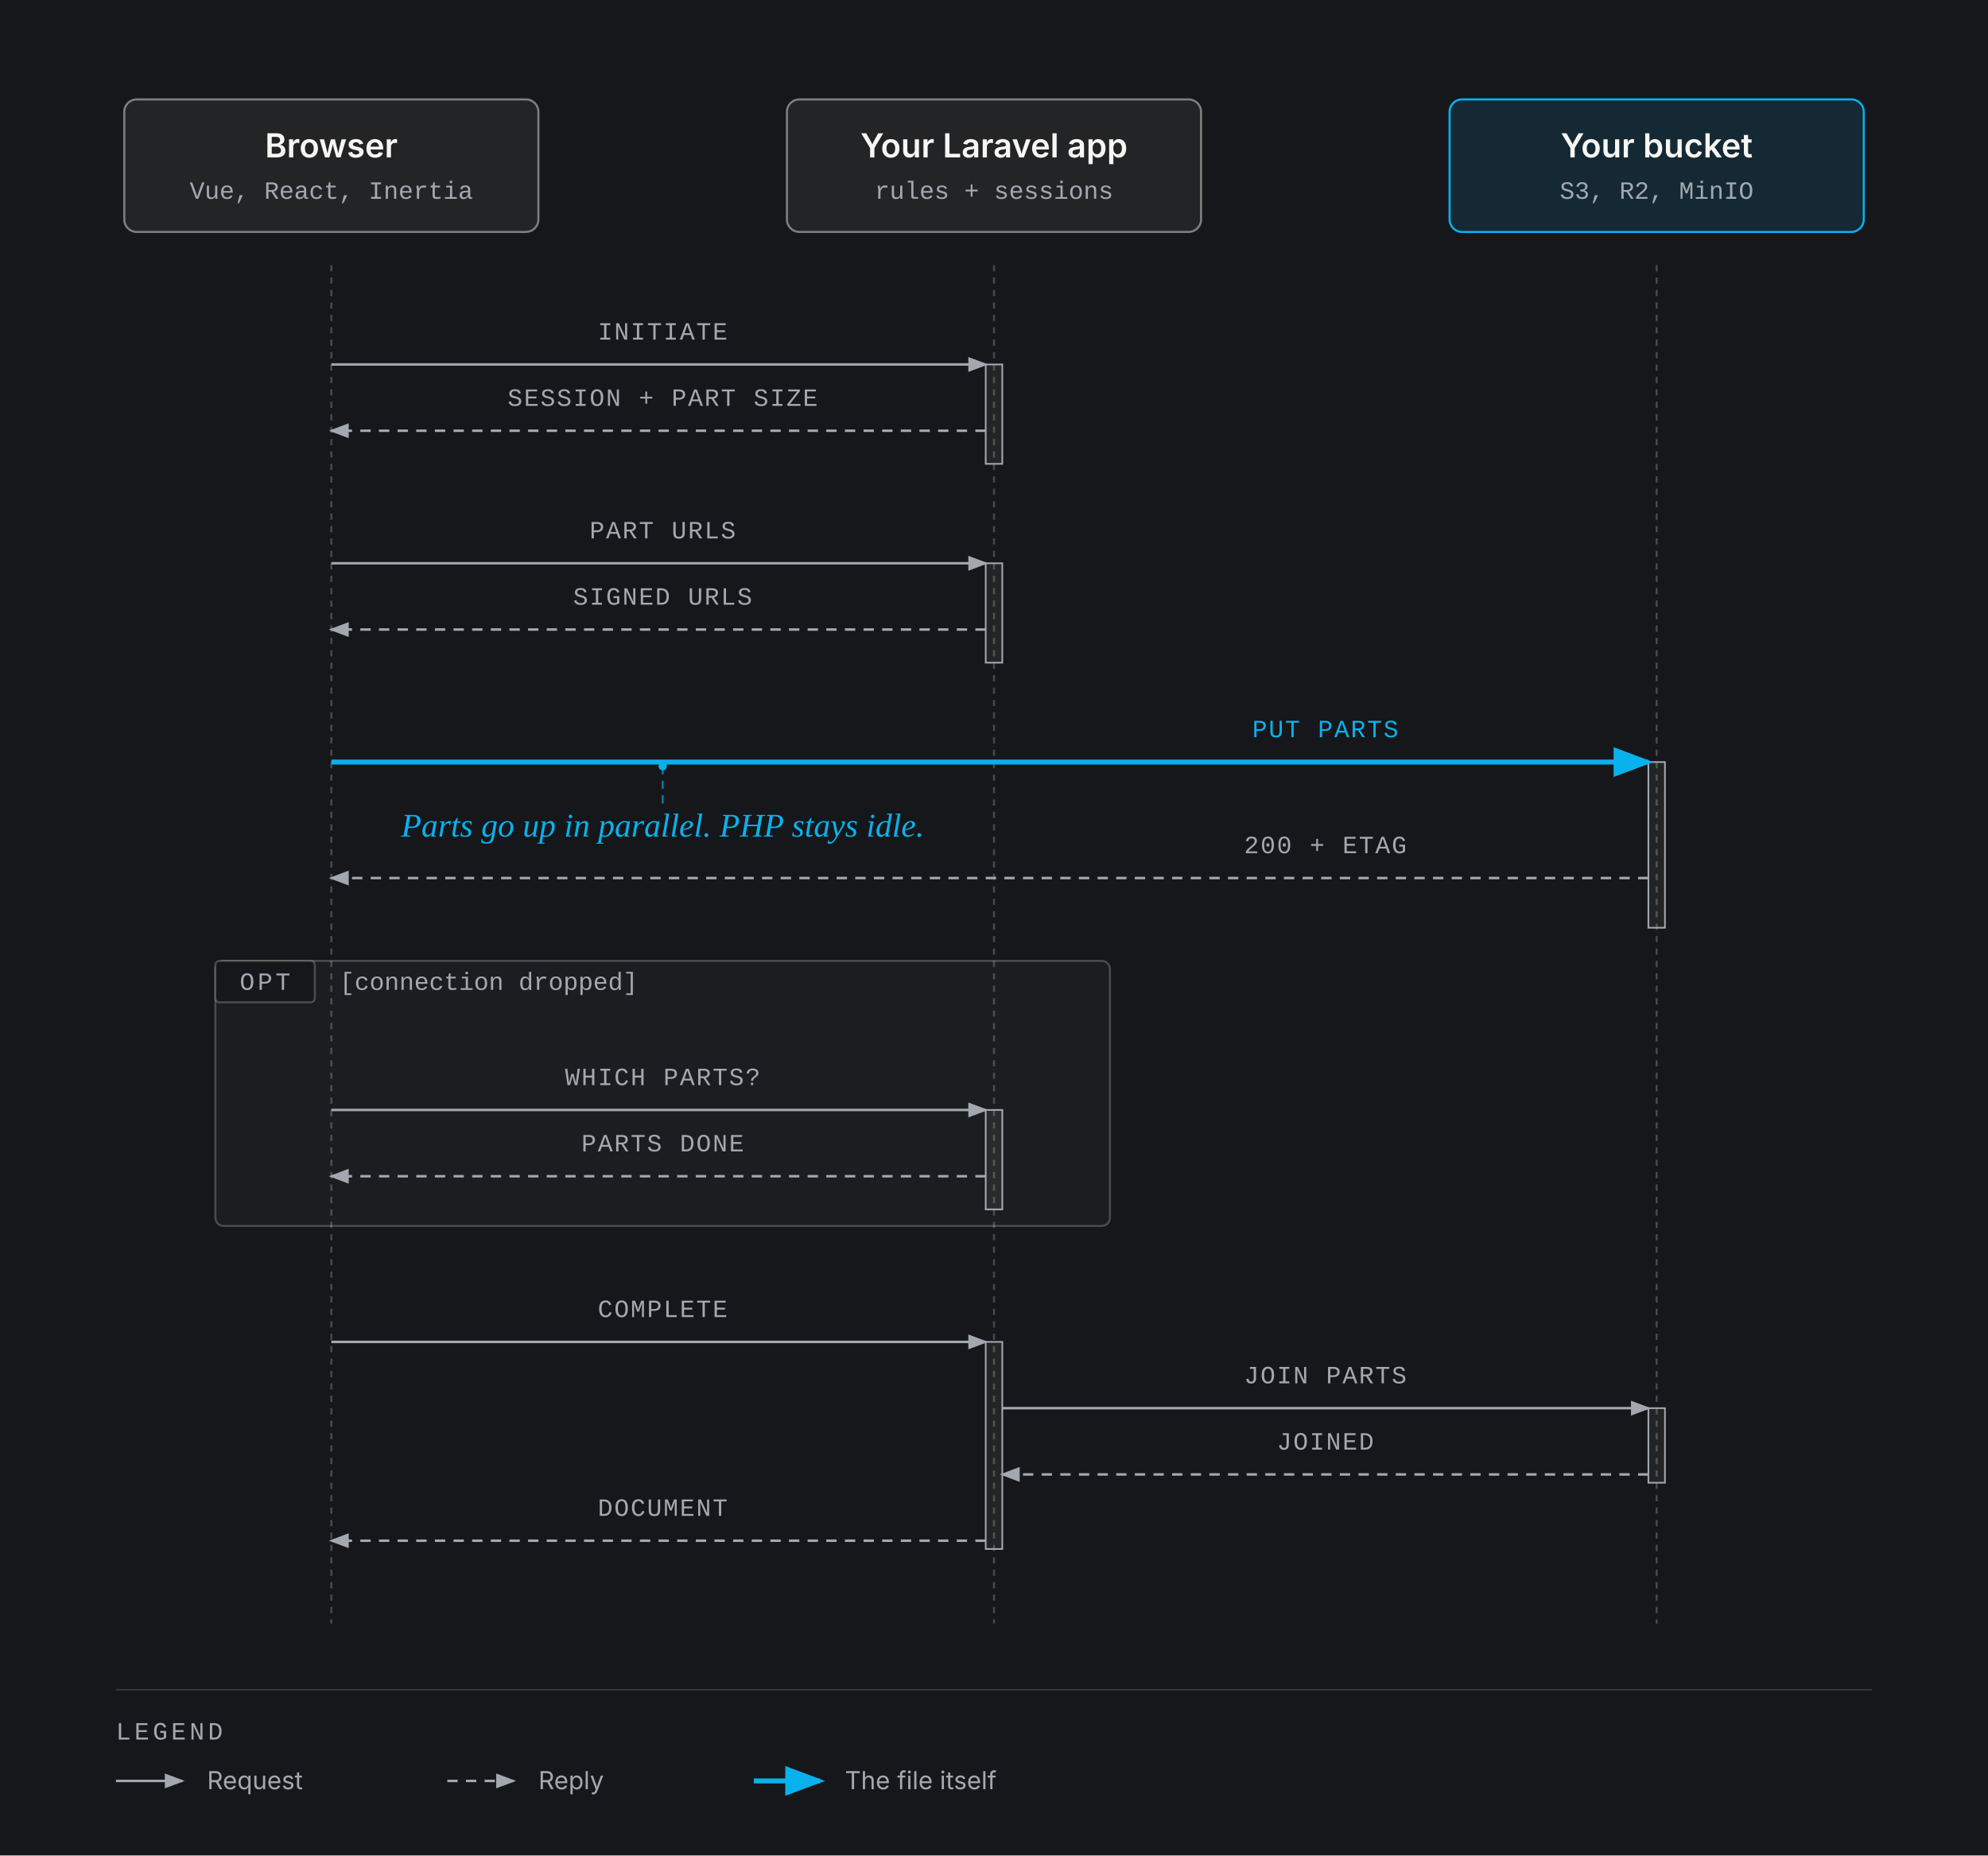
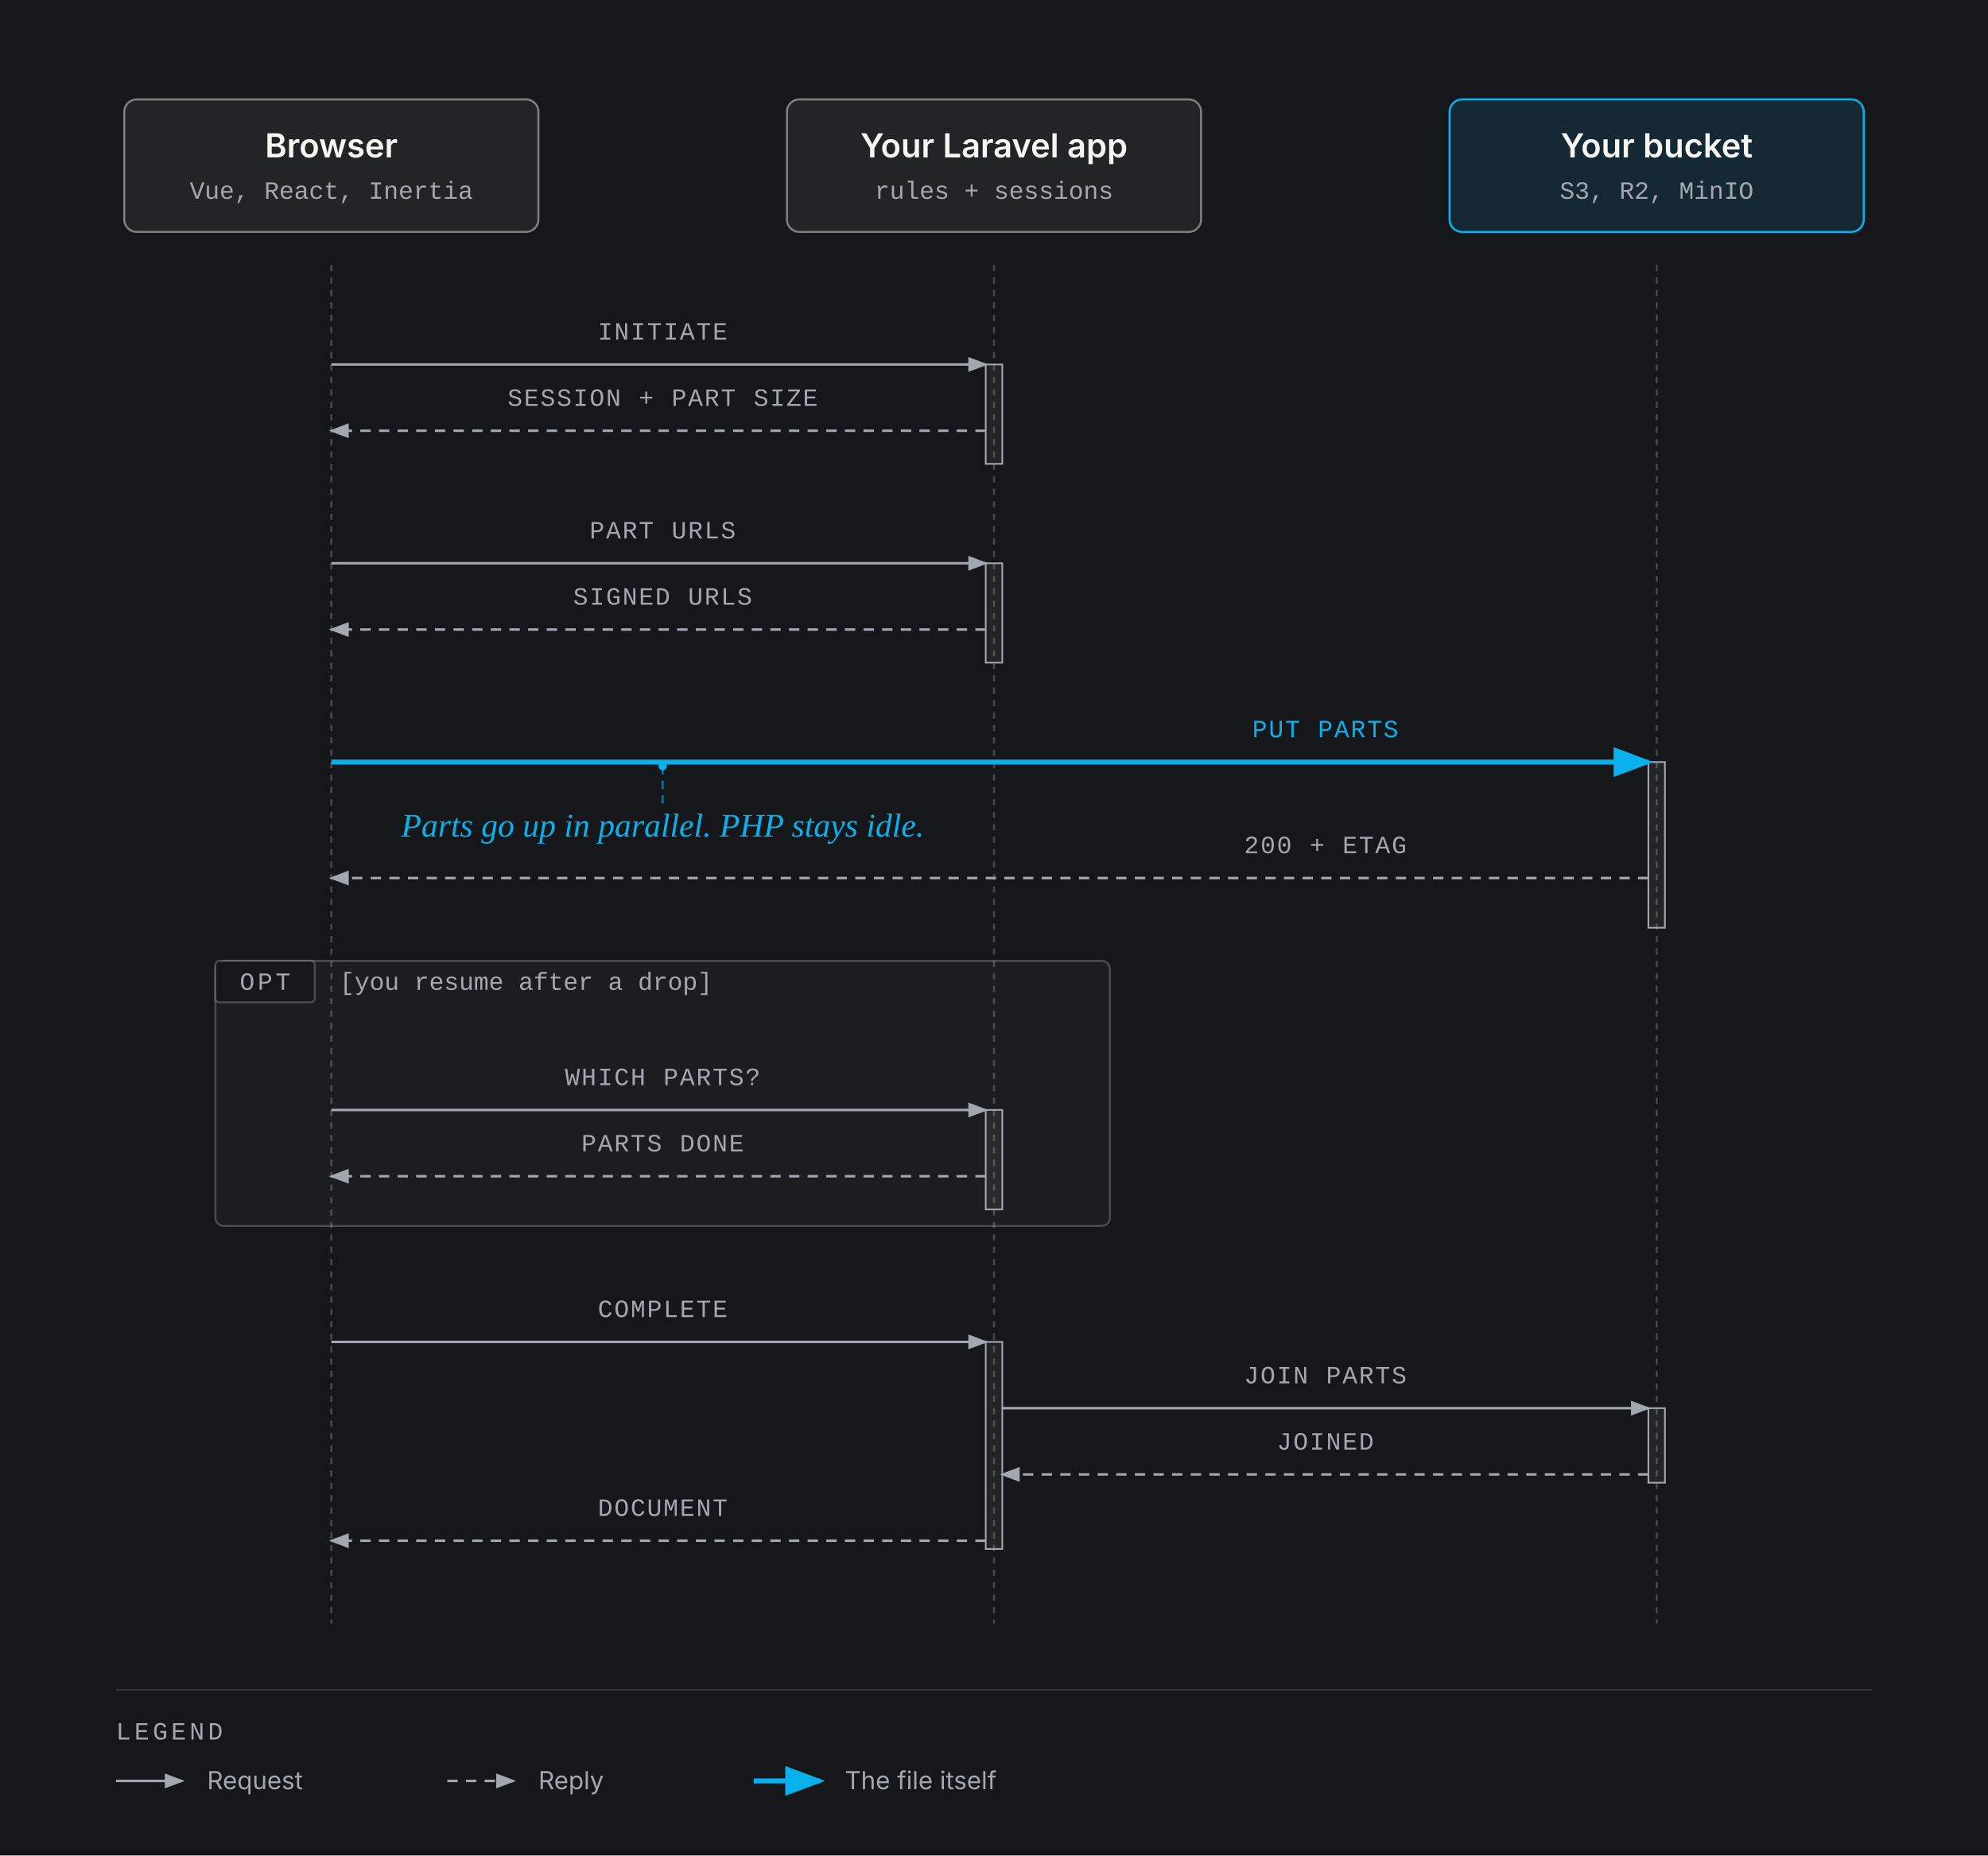
<svg xmlns="http://www.w3.org/2000/svg" viewBox="0 0 960 896" width="960" height="896" role="img" aria-labelledby="multipart-resume-title multipart-resume-desc">
  <defs>
    <marker id="multipart-resume-arrow" markerWidth="8" markerHeight="6" refX="7" refY="3" orient="auto">
      <polygon points="0 0, 8 3, 0 6" fill="#A3A8B0" />
    </marker>
    <marker id="multipart-resume-arrow-accent" markerWidth="8" markerHeight="6" refX="7" refY="3" orient="auto">
      <polygon points="0 0, 8 3, 0 6" fill="#09B1EC" />
    </marker>
  </defs>
  <rect width="960" height="896" fill="#16171A" />
  <line x1="160" y1="128" x2="160" y2="784" stroke="rgba(247,246,243,0.22)" stroke-width="1" stroke-dasharray="3,3" />
  <line x1="480" y1="128" x2="480" y2="784" stroke="rgba(247,246,243,0.22)" stroke-width="1" stroke-dasharray="3,3" />
  <line x1="800" y1="128" x2="800" y2="784" stroke="rgba(247,246,243,0.22)" stroke-width="1" stroke-dasharray="3,3" />
  <rect x="476" y="176" width="8" height="48" fill="rgba(247,246,243,0.06)" stroke="#A3A8B0" stroke-width="0.8" />
  <rect x="476" y="272" width="8" height="48" fill="rgba(247,246,243,0.06)" stroke="#A3A8B0" stroke-width="0.8" />
  <rect x="796" y="368" width="8" height="80" fill="rgba(247,246,243,0.06)" stroke="#A3A8B0" stroke-width="0.8" />
  <rect x="476" y="536" width="8" height="48" fill="rgba(247,246,243,0.06)" stroke="#A3A8B0" stroke-width="0.8" />
  <rect x="476" y="648" width="8" height="100" fill="rgba(247,246,243,0.06)" stroke="#A3A8B0" stroke-width="0.8" />
  <rect x="796" y="680" width="8" height="36" fill="rgba(247,246,243,0.06)" stroke="#A3A8B0" stroke-width="0.8" />
  <line x1="160" y1="176" x2="476" y2="176" stroke="#A3A8B0" stroke-width="1.2" marker-end="url(#multipart-resume-arrow)" />
  <line x1="476" y1="208" x2="160" y2="208" stroke="#A3A8B0" stroke-width="1.2" stroke-dasharray="5,4" marker-end="url(#multipart-resume-arrow)" />
  <line x1="160" y1="272" x2="476" y2="272" stroke="#A3A8B0" stroke-width="1.2" marker-end="url(#multipart-resume-arrow)" />
  <line x1="476" y1="304" x2="160" y2="304" stroke="#A3A8B0" stroke-width="1.2" stroke-dasharray="5,4" marker-end="url(#multipart-resume-arrow)" />
  <line x1="160" y1="368" x2="796" y2="368" stroke="#09B1EC" stroke-width="2.4" marker-end="url(#multipart-resume-arrow-accent)" />
  <line x1="796" y1="424" x2="160" y2="424" stroke="#A3A8B0" stroke-width="1.2" stroke-dasharray="5,4" marker-end="url(#multipart-resume-arrow)" />
  <rect x="104" y="464" width="432" height="128" rx="4" fill="rgba(247,246,243,0.06)" fill-opacity="0.5" stroke="rgba(247,246,243,0.22)" stroke-width="1" />
  <rect x="104" y="464" width="48" height="20" rx="2" fill="#16171A" stroke="rgba(247,246,243,0.22)" stroke-width="1" />
  <text x="128" y="478" fill="#A3A8B0" font-size="12" font-family="ui-monospace, 'SF Mono', SFMono-Regular, Menlo, Consolas, 'Liberation Mono', monospace" text-anchor="middle" letter-spacing="0.12em">OPT</text>
-   <text x="164" y="478" fill="#A3A8B0" font-size="12" font-family="ui-monospace, 'SF Mono', SFMono-Regular, Menlo, Consolas, 'Liberation Mono', monospace">[connection dropped]</text>
+   <text x="164" y="478" fill="#A3A8B0" font-size="12" font-family="ui-monospace, 'SF Mono', SFMono-Regular, Menlo, Consolas, 'Liberation Mono', monospace">[you resume after a drop]</text>
  <line x1="160" y1="536" x2="476" y2="536" stroke="#A3A8B0" stroke-width="1.2" marker-end="url(#multipart-resume-arrow)" />
  <line x1="476" y1="568" x2="160" y2="568" stroke="#A3A8B0" stroke-width="1.2" stroke-dasharray="5,4" marker-end="url(#multipart-resume-arrow)" />
  <line x1="160" y1="648" x2="476" y2="648" stroke="#A3A8B0" stroke-width="1.2" marker-end="url(#multipart-resume-arrow)" />
  <line x1="484" y1="680" x2="796" y2="680" stroke="#A3A8B0" stroke-width="1.2" marker-end="url(#multipart-resume-arrow)" />
  <line x1="796" y1="712" x2="484" y2="712" stroke="#A3A8B0" stroke-width="1.2" stroke-dasharray="5,4" marker-end="url(#multipart-resume-arrow)" />
  <line x1="476" y1="744" x2="160" y2="744" stroke="#A3A8B0" stroke-width="1.2" stroke-dasharray="5,4" marker-end="url(#multipart-resume-arrow)" />
  <rect x="280" y="152" width="80" height="16" rx="2" fill="#16171A" />
  <text x="320" y="164" fill="#A3A8B0" font-size="12" font-family="ui-monospace, 'SF Mono', SFMono-Regular, Menlo, Consolas, 'Liberation Mono', monospace" text-anchor="middle" letter-spacing="0.06em">INITIATE</text>
  <rect x="236" y="184" width="168" height="16" rx="2" fill="#16171A" />
  <text x="320" y="196" fill="#A3A8B0" font-size="12" font-family="ui-monospace, 'SF Mono', SFMono-Regular, Menlo, Consolas, 'Liberation Mono', monospace" text-anchor="middle" letter-spacing="0.06em">SESSION + PART SIZE</text>
  <rect x="276" y="248" width="88" height="16" rx="2" fill="#16171A" />
  <text x="320" y="260" fill="#A3A8B0" font-size="12" font-family="ui-monospace, 'SF Mono', SFMono-Regular, Menlo, Consolas, 'Liberation Mono', monospace" text-anchor="middle" letter-spacing="0.06em">PART URLS</text>
  <rect x="268" y="280" width="104" height="16" rx="2" fill="#16171A" />
  <text x="320" y="292" fill="#A3A8B0" font-size="12" font-family="ui-monospace, 'SF Mono', SFMono-Regular, Menlo, Consolas, 'Liberation Mono', monospace" text-anchor="middle" letter-spacing="0.06em">SIGNED URLS</text>
  <rect x="596" y="344" width="88" height="16" rx="2" fill="#16171A" />
  <text x="640" y="356" fill="#09B1EC" font-size="12" font-family="ui-monospace, 'SF Mono', SFMono-Regular, Menlo, Consolas, 'Liberation Mono', monospace" text-anchor="middle" letter-spacing="0.06em">PUT PARTS</text>
  <rect x="592" y="400" width="96" height="16" rx="2" fill="#16171A" />
  <text x="640" y="412" fill="#A3A8B0" font-size="12" font-family="ui-monospace, 'SF Mono', SFMono-Regular, Menlo, Consolas, 'Liberation Mono', monospace" text-anchor="middle" letter-spacing="0.06em">200 + ETAG</text>
  <rect x="264" y="512" width="112" height="16" rx="2" fill="#1C1D20" />
  <text x="320" y="524" fill="#A3A8B0" font-size="12" font-family="ui-monospace, 'SF Mono', SFMono-Regular, Menlo, Consolas, 'Liberation Mono', monospace" text-anchor="middle" letter-spacing="0.06em">WHICH PARTS?</text>
  <rect x="272" y="544" width="96" height="16" rx="2" fill="#1C1D20" />
  <text x="320" y="556" fill="#A3A8B0" font-size="12" font-family="ui-monospace, 'SF Mono', SFMono-Regular, Menlo, Consolas, 'Liberation Mono', monospace" text-anchor="middle" letter-spacing="0.06em">PARTS DONE</text>
  <rect x="280" y="624" width="80" height="16" rx="2" fill="#16171A" />
  <text x="320" y="636" fill="#A3A8B0" font-size="12" font-family="ui-monospace, 'SF Mono', SFMono-Regular, Menlo, Consolas, 'Liberation Mono', monospace" text-anchor="middle" letter-spacing="0.06em">COMPLETE</text>
  <rect x="592" y="656" width="96" height="16" rx="2" fill="#16171A" />
  <text x="640" y="668" fill="#A3A8B0" font-size="12" font-family="ui-monospace, 'SF Mono', SFMono-Regular, Menlo, Consolas, 'Liberation Mono', monospace" text-anchor="middle" letter-spacing="0.06em">JOIN PARTS</text>
  <rect x="608" y="688" width="64" height="16" rx="2" fill="#16171A" />
  <text x="640" y="700" fill="#A3A8B0" font-size="12" font-family="ui-monospace, 'SF Mono', SFMono-Regular, Menlo, Consolas, 'Liberation Mono', monospace" text-anchor="middle" letter-spacing="0.06em">JOINED</text>
  <rect x="280" y="720" width="80" height="16" rx="2" fill="#16171A" />
  <text x="320" y="732" fill="#A3A8B0" font-size="12" font-family="ui-monospace, 'SF Mono', SFMono-Regular, Menlo, Consolas, 'Liberation Mono', monospace" text-anchor="middle" letter-spacing="0.06em">DOCUMENT</text>
  <path d="M 320 388 L 320 370" fill="none" stroke="#09B1EC" stroke-opacity="0.6" stroke-width="1" stroke-dasharray="4,3" />
  <circle cx="320" cy="370" r="2" fill="#09B1EC" />
  <text x="320" y="404" fill="#09B1EC" font-size="16" font-style="italic" font-family="'Instrument Serif', Georgia, 'Times New Roman', serif" text-anchor="middle">Parts go up in parallel. PHP stays idle.</text>
  <rect x="60" y="48" width="200" height="64" rx="6" fill="#16171A" />
  <rect x="60" y="48" width="200" height="64" rx="6" fill="rgba(247,246,243,0.06)" stroke="rgba(247,246,243,0.45)" stroke-width="1" />
  <text x="160" y="76" fill="#F7F6F3" font-size="16" font-weight="600" font-family="Inter, ui-sans-serif, system-ui, -apple-system, 'Segoe UI', Roboto, Helvetica, Arial, sans-serif" text-anchor="middle">Browser</text>
  <text x="160" y="96" fill="#A3A8B0" font-size="12" font-family="ui-monospace, 'SF Mono', SFMono-Regular, Menlo, Consolas, 'Liberation Mono', monospace" text-anchor="middle">Vue, React, Inertia</text>
  <rect x="380" y="48" width="200" height="64" rx="6" fill="#16171A" />
  <rect x="380" y="48" width="200" height="64" rx="6" fill="rgba(247,246,243,0.06)" stroke="rgba(247,246,243,0.45)" stroke-width="1" />
  <text x="480" y="76" fill="#F7F6F3" font-size="16" font-weight="600" font-family="Inter, ui-sans-serif, system-ui, -apple-system, 'Segoe UI', Roboto, Helvetica, Arial, sans-serif" text-anchor="middle">Your Laravel app</text>
  <text x="480" y="96" fill="#A3A8B0" font-size="12" font-family="ui-monospace, 'SF Mono', SFMono-Regular, Menlo, Consolas, 'Liberation Mono', monospace" text-anchor="middle">rules + sessions</text>
  <rect x="700" y="48" width="200" height="64" rx="6" fill="#16171A" />
  <rect x="700" y="48" width="200" height="64" rx="6" fill="rgba(9,177,236,0.12)" stroke="#09B1EC" stroke-width="1" />
  <text x="800" y="76" fill="#F7F6F3" font-size="16" font-weight="600" font-family="Inter, ui-sans-serif, system-ui, -apple-system, 'Segoe UI', Roboto, Helvetica, Arial, sans-serif" text-anchor="middle">Your bucket</text>
  <text x="800" y="96" fill="#A3A8B0" font-size="12" font-family="ui-monospace, 'SF Mono', SFMono-Regular, Menlo, Consolas, 'Liberation Mono', monospace" text-anchor="middle">S3, R2, MinIO</text>
  <line x1="56" y1="816" x2="904" y2="816" stroke="rgba(247,246,243,0.14)" stroke-width="0.8" />
  <text x="56" y="840" fill="#A3A8B0" font-size="12" font-family="ui-monospace, 'SF Mono', SFMono-Regular, Menlo, Consolas, 'Liberation Mono', monospace" letter-spacing="0.14em">LEGEND</text>
  <line x1="56" y1="860" x2="88" y2="860" stroke="#A3A8B0" stroke-width="1.2" marker-end="url(#multipart-resume-arrow)" />
  <text x="100" y="864" fill="#A3A8B0" font-size="12" font-family="Inter, ui-sans-serif, system-ui, -apple-system, 'Segoe UI', Roboto, Helvetica, Arial, sans-serif">Request</text>
  <line x1="216" y1="860" x2="248" y2="860" stroke="#A3A8B0" stroke-width="1.2" stroke-dasharray="5,4" marker-end="url(#multipart-resume-arrow)" />
  <text x="260" y="864" fill="#A3A8B0" font-size="12" font-family="Inter, ui-sans-serif, system-ui, -apple-system, 'Segoe UI', Roboto, Helvetica, Arial, sans-serif">Reply</text>
  <line x1="364" y1="860" x2="396" y2="860" stroke="#09B1EC" stroke-width="2.4" marker-end="url(#multipart-resume-arrow-accent)" />
  <text x="408" y="864" fill="#A3A8B0" font-size="12" font-family="Inter, ui-sans-serif, system-ui, -apple-system, 'Segoe UI', Roboto, Helvetica, Arial, sans-serif">The file itself</text>
</svg>
